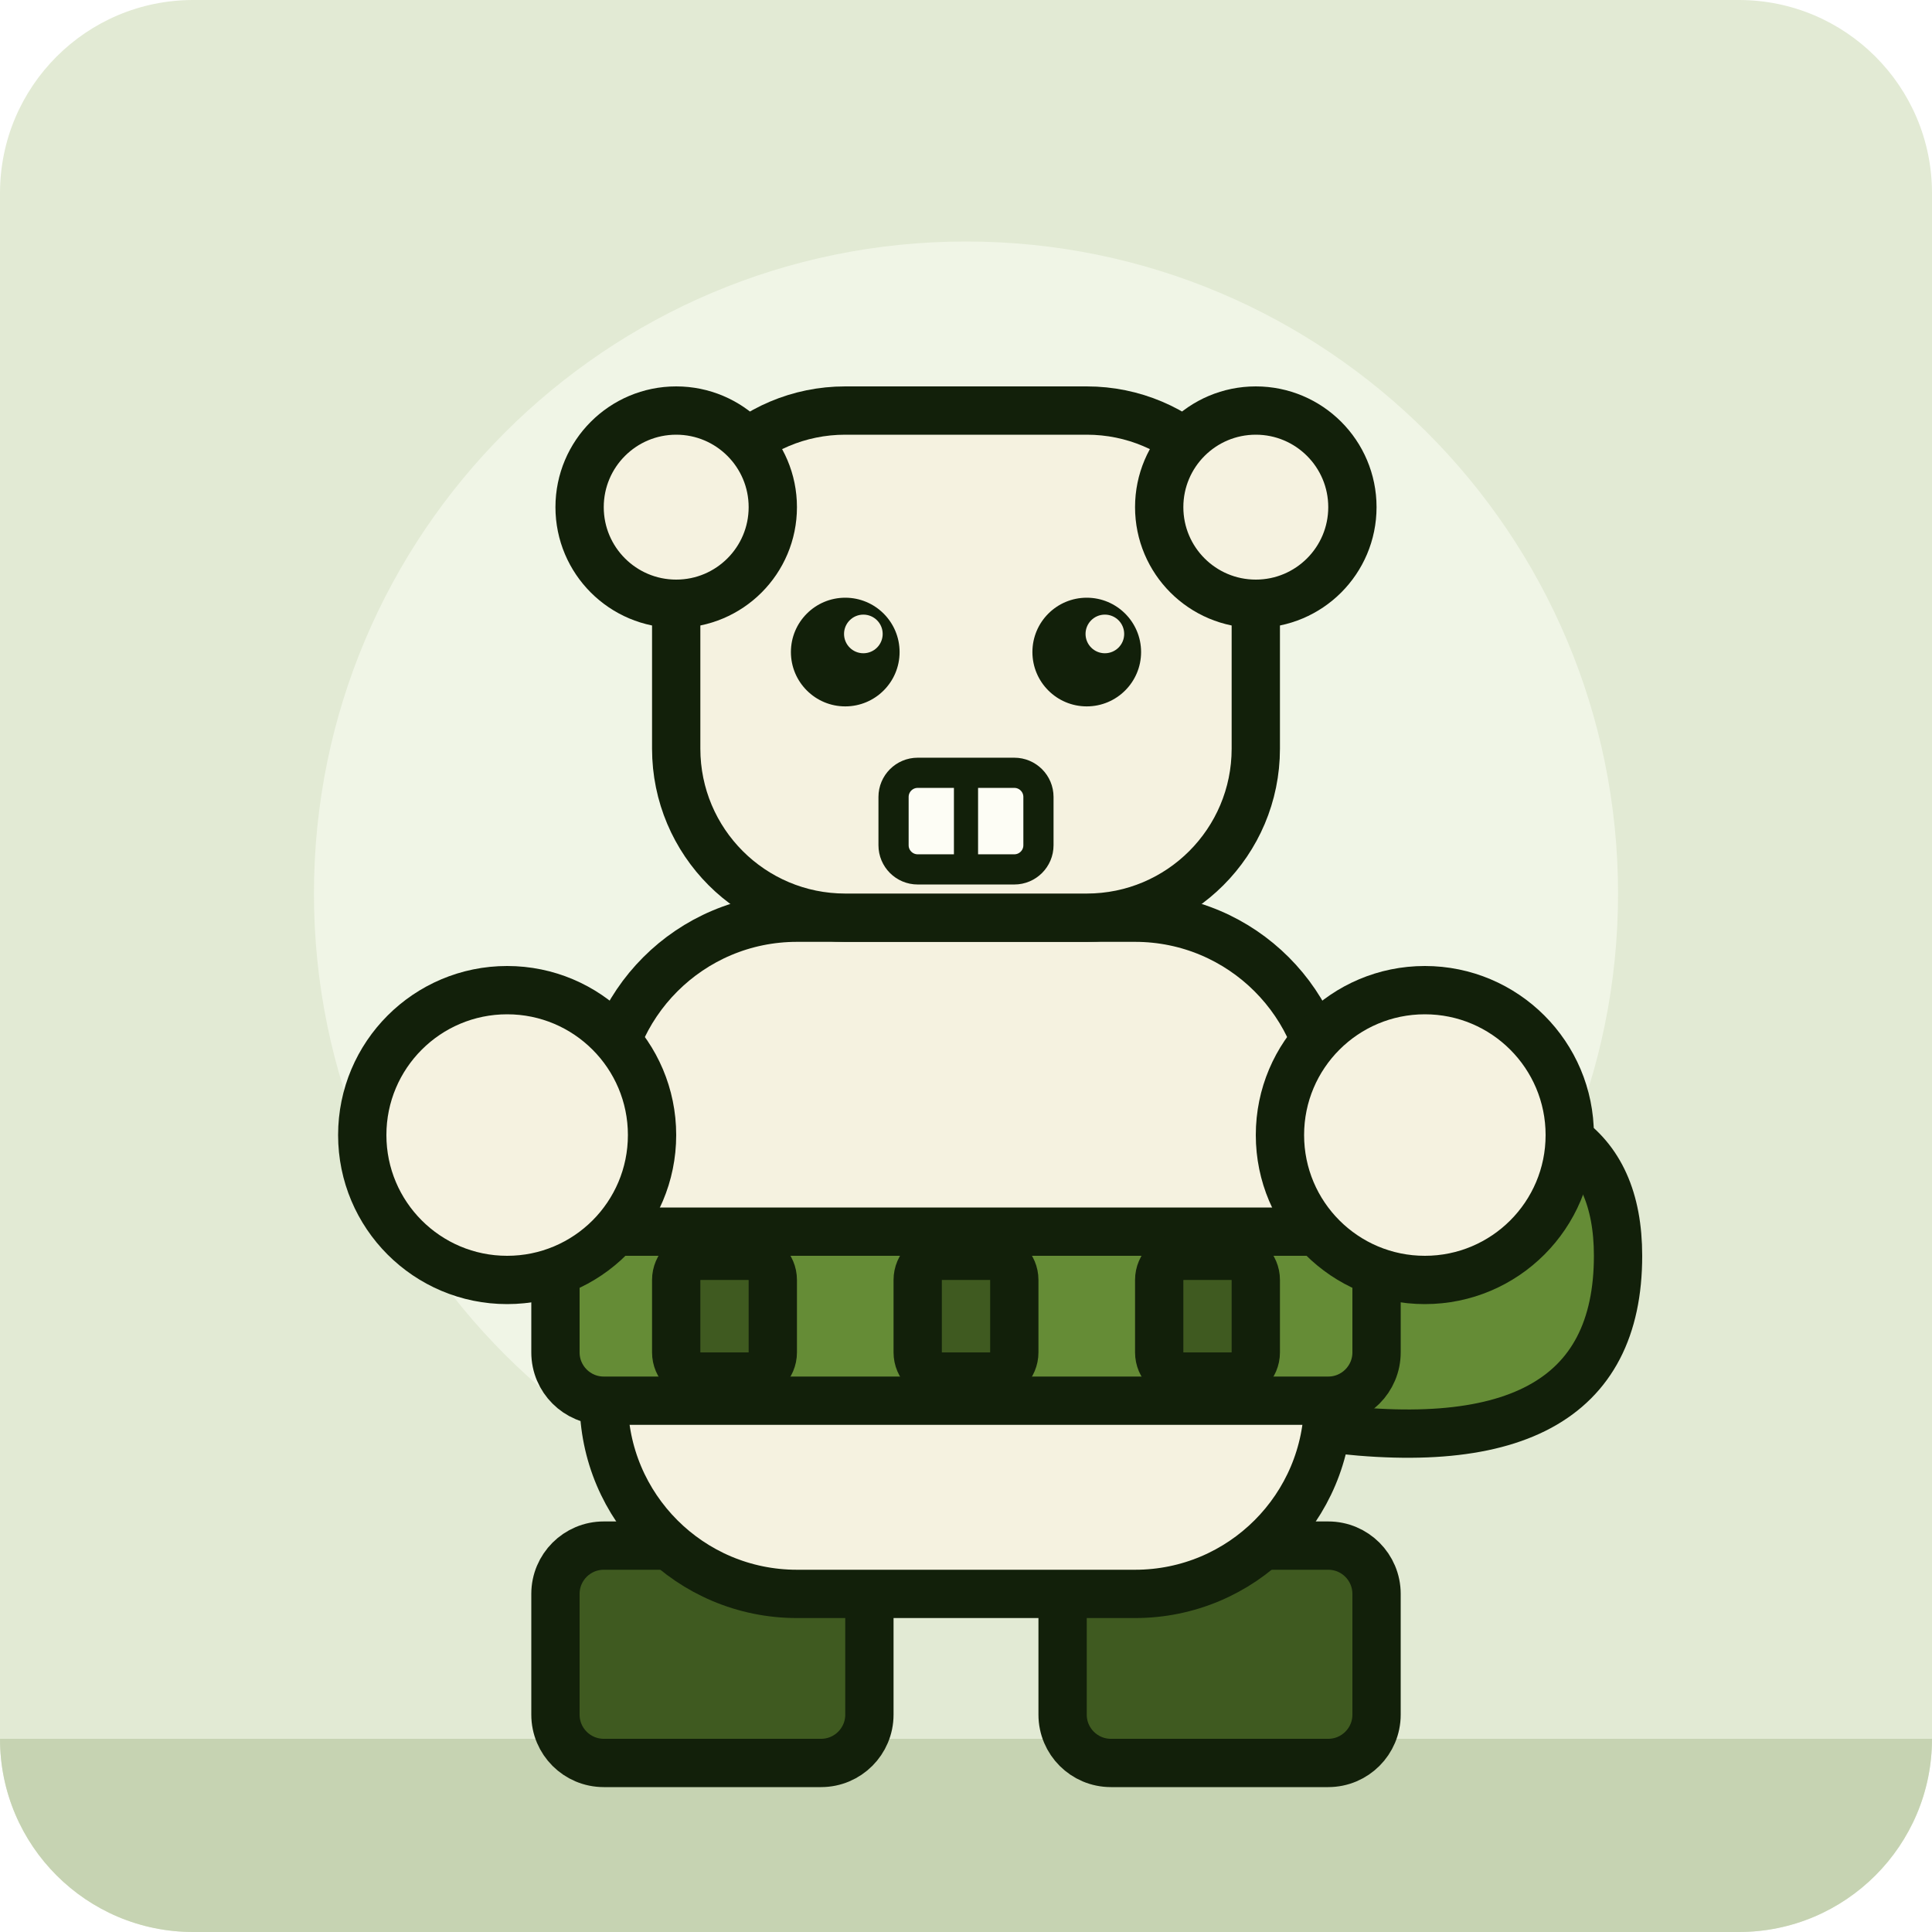
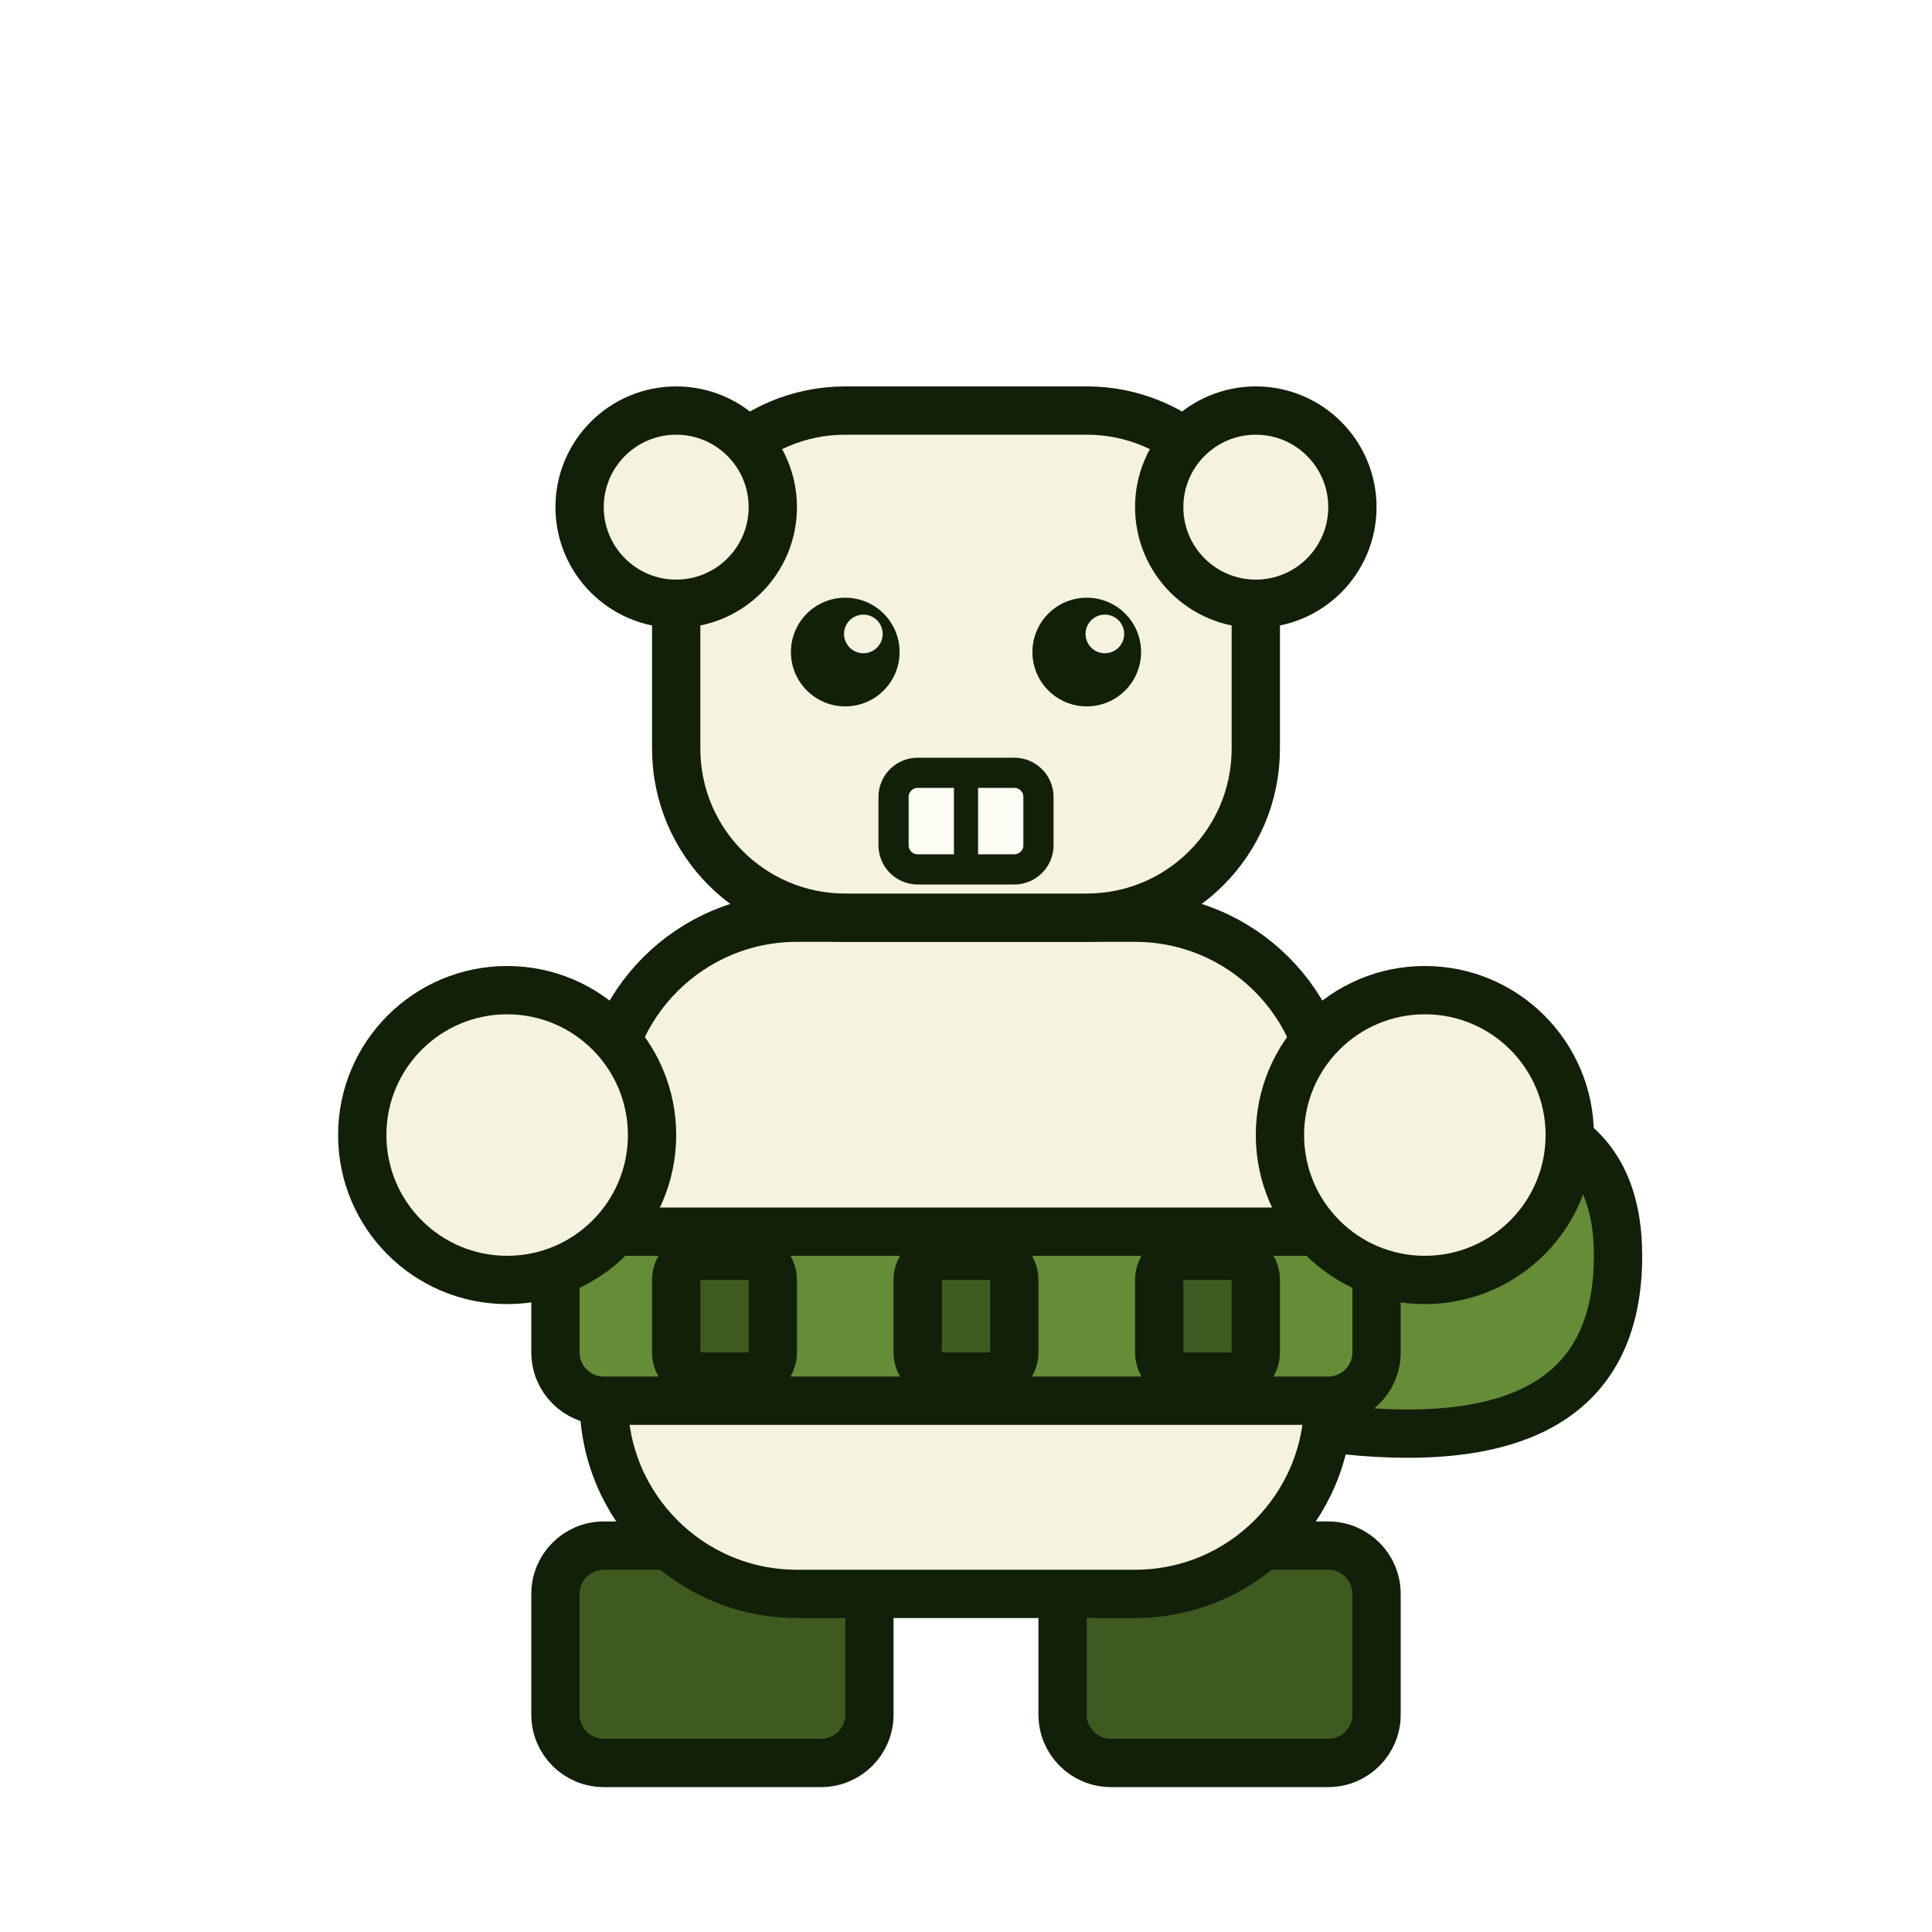
<svg xmlns="http://www.w3.org/2000/svg" viewBox="0 0 160 160" width="160" height="160" role="img" aria-label="Product Builder: a compact resident with broad hands and planted feet wearing a tool belt">
-   <defs>
-     <clipPath id="rivet-frame">
-       <rect width="160" height="160" rx="16" />
-     </clipPath>
-   </defs>
-   <g clip-path="url(#rivet-frame)">
-     <rect width="160" height="160" fill="#e2ead4" />
-     <circle cx="80" cy="74" r="54" fill="#f0f5e6" />
-     <rect x="0" y="144" width="160" height="16" fill="#c6d3b2" />
-     <g stroke="#12200a" stroke-width="4" stroke-linejoin="round" stroke-linecap="round">
-       <rect x="46" y="128" width="26" height="18" rx="4" fill="#3f5a20" />
-       <rect x="88" y="128" width="26" height="18" rx="4" fill="#3f5a20" />
-       <path d="M108 118 q26 4 26 -14 q0 -14 -18 -12" fill="#658c36" />
-       <rect x="50" y="76" width="60" height="56" rx="16" fill="#f5f2e0" />
-       <rect x="46" y="102" width="68" height="14" rx="4" fill="#658c36" />
-       <rect x="56" y="104" width="8" height="10" rx="2" fill="#3f5a20" />
-       <rect x="76" y="104" width="8" height="10" rx="2" fill="#3f5a20" />
-       <rect x="96" y="104" width="8" height="10" rx="2" fill="#3f5a20" />
-       <circle cx="42" cy="94" r="12" fill="#f5f2e0" />
-       <circle cx="118" cy="94" r="12" fill="#f5f2e0" />
-       <rect x="56" y="34" width="48" height="42" rx="14" fill="#f5f2e0" />
-       <circle cx="56" cy="42" r="8" fill="#f5f2e0" />
-       <circle cx="104" cy="42" r="8" fill="#f5f2e0" />
-     </g>
-     <circle cx="70" cy="54" r="4.5" fill="#12200a" />
-     <circle cx="90" cy="54" r="4.5" fill="#12200a" />
-     <circle cx="71.5" cy="52.5" r="1.6" fill="#f5f2e0" />
-     <circle cx="91.5" cy="52.5" r="1.6" fill="#f5f2e0" />
-     <rect x="74" y="64" width="12" height="8" rx="2" fill="#fdfdf5" stroke="#12200a" stroke-width="2.5" />
-     <path d="M80 64 v8" stroke="#12200a" stroke-width="2" />
+   <g stroke="#12200a" stroke-width="4" stroke-linejoin="round" stroke-linecap="round">
+     <rect x="46" y="128" width="26" height="18" rx="4" fill="#3f5a20" />
+     <rect x="88" y="128" width="26" height="18" rx="4" fill="#3f5a20" />
+     <path d="M108 118 q26 4 26 -14 q0 -14 -18 -12" fill="#658c36" />
+     <rect x="50" y="76" width="60" height="56" rx="16" fill="#f5f2e0" />
+     <rect x="46" y="102" width="68" height="14" rx="4" fill="#658c36" />
+     <rect x="56" y="104" width="8" height="10" rx="2" fill="#3f5a20" />
+     <rect x="76" y="104" width="8" height="10" rx="2" fill="#3f5a20" />
+     <rect x="96" y="104" width="8" height="10" rx="2" fill="#3f5a20" />
+     <circle cx="42" cy="94" r="12" fill="#f5f2e0" />
+     <circle cx="118" cy="94" r="12" fill="#f5f2e0" />
+     <rect x="56" y="34" width="48" height="42" rx="14" fill="#f5f2e0" />
+     <circle cx="56" cy="42" r="8" fill="#f5f2e0" />
+     <circle cx="104" cy="42" r="8" fill="#f5f2e0" />
  </g>
+   <circle cx="70" cy="54" r="4.5" fill="#12200a" />
+   <circle cx="90" cy="54" r="4.5" fill="#12200a" />
+   <circle cx="71.5" cy="52.5" r="1.6" fill="#f5f2e0" />
+   <circle cx="91.5" cy="52.5" r="1.6" fill="#f5f2e0" />
+   <rect x="74" y="64" width="12" height="8" rx="2" fill="#fdfdf5" stroke="#12200a" stroke-width="2.5" />
+   <path d="M80 64 v8" stroke="#12200a" stroke-width="2" />
</svg>
